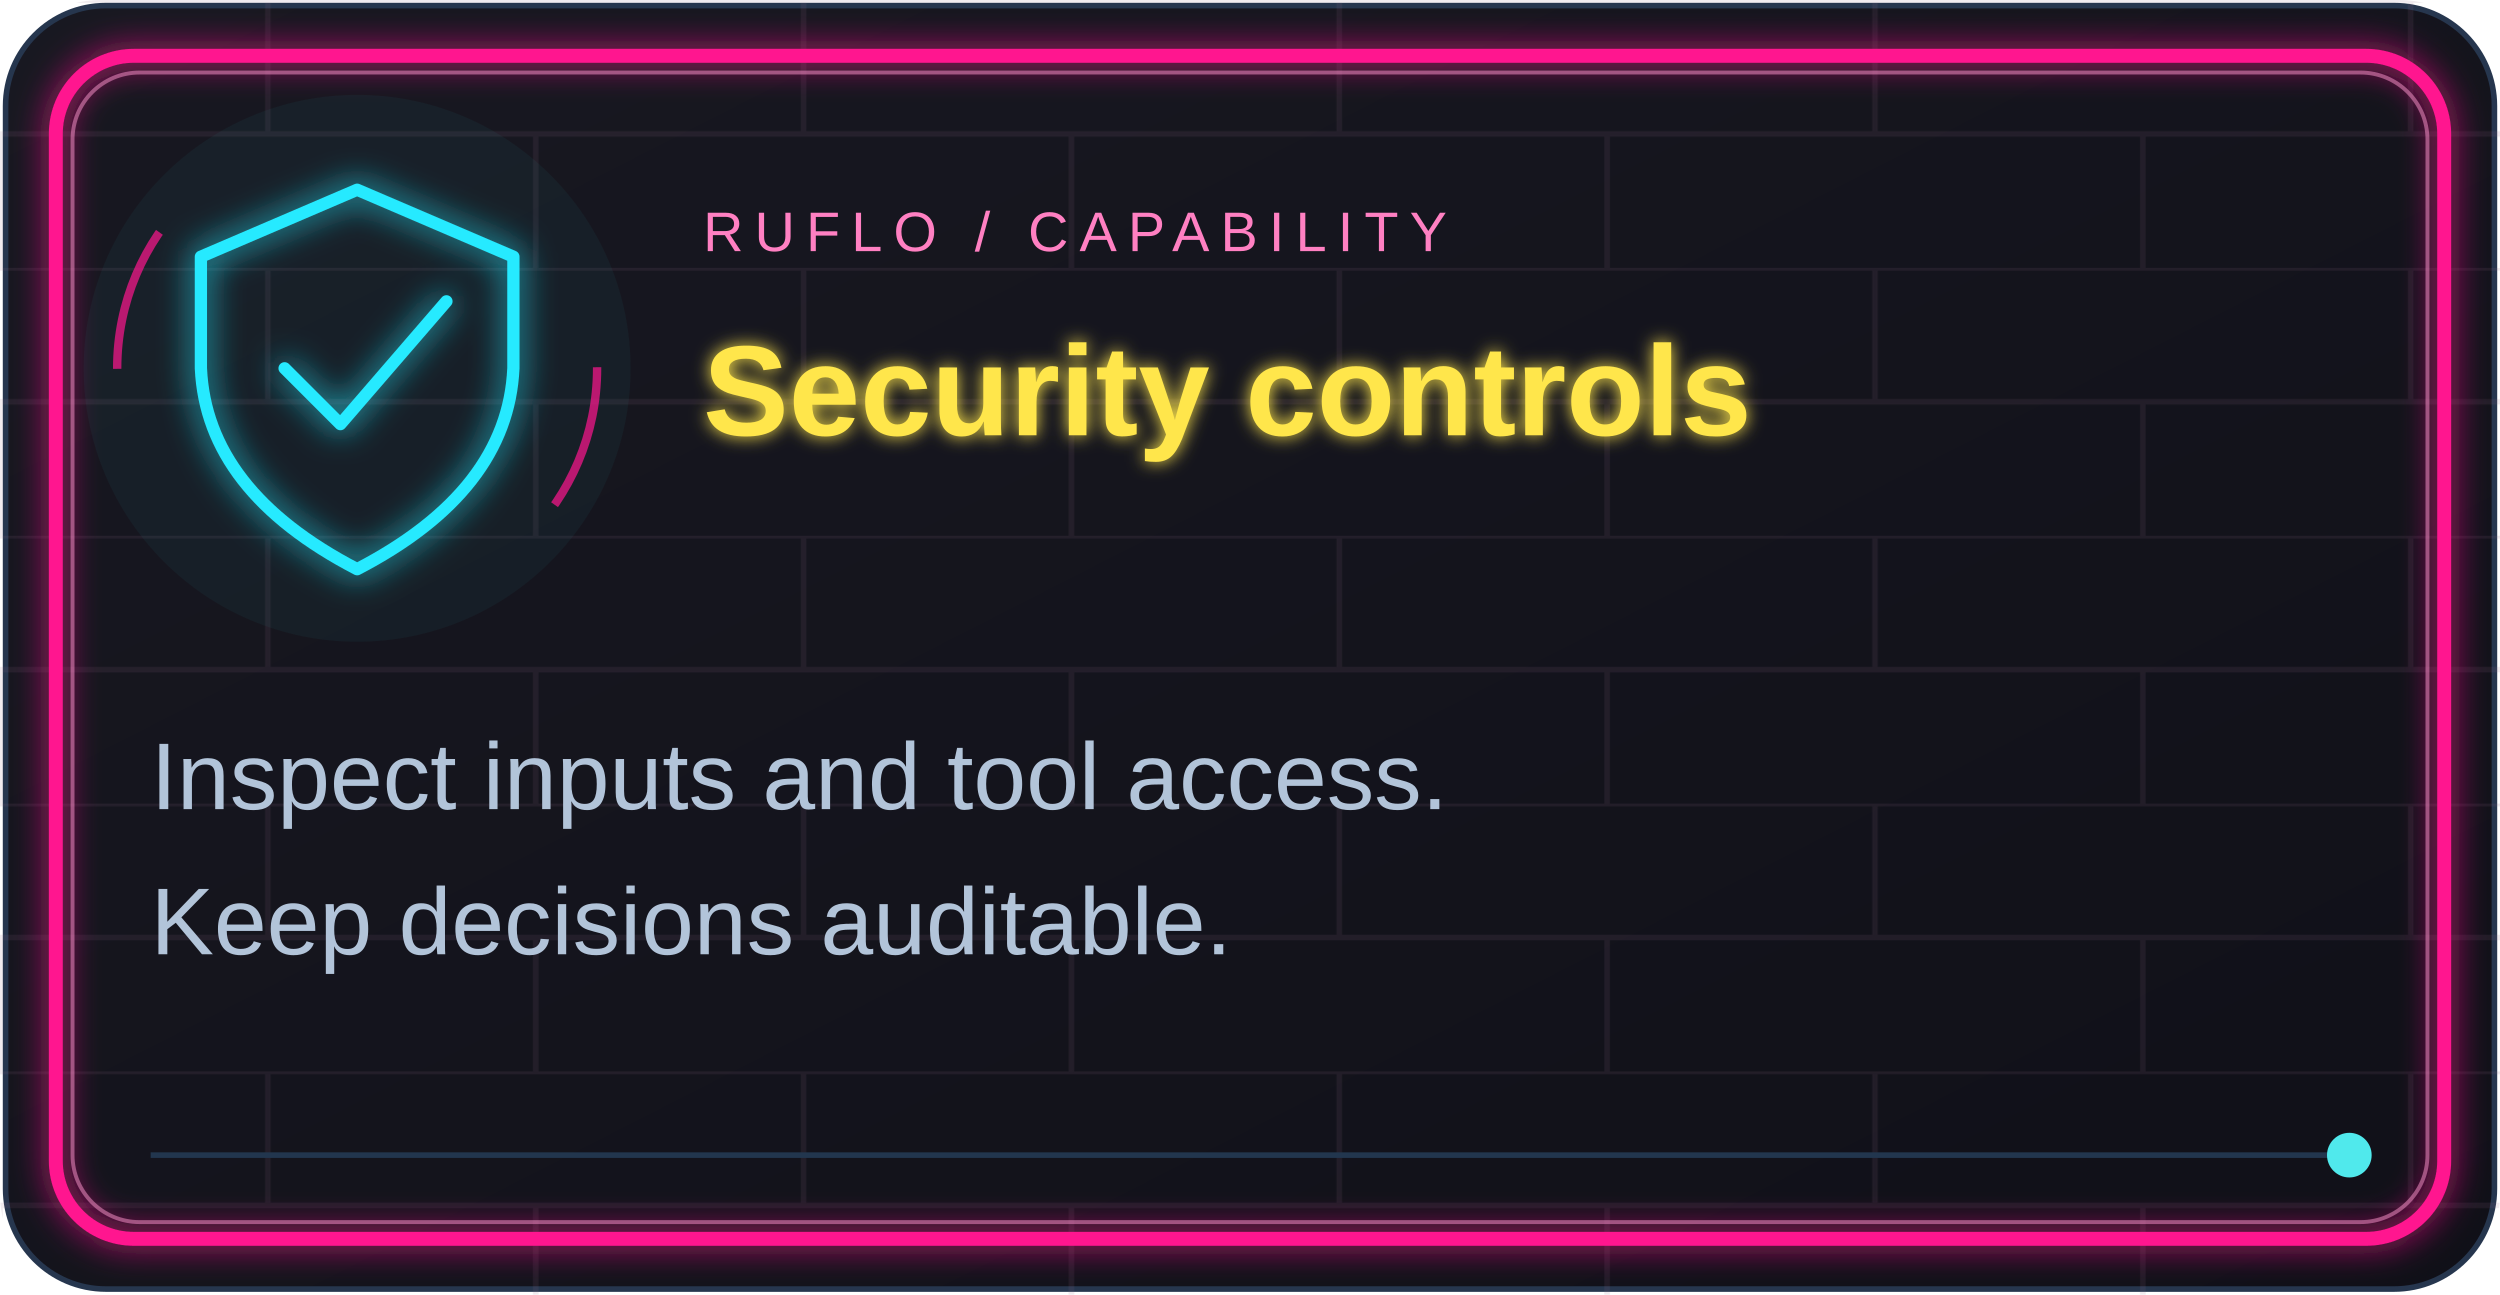
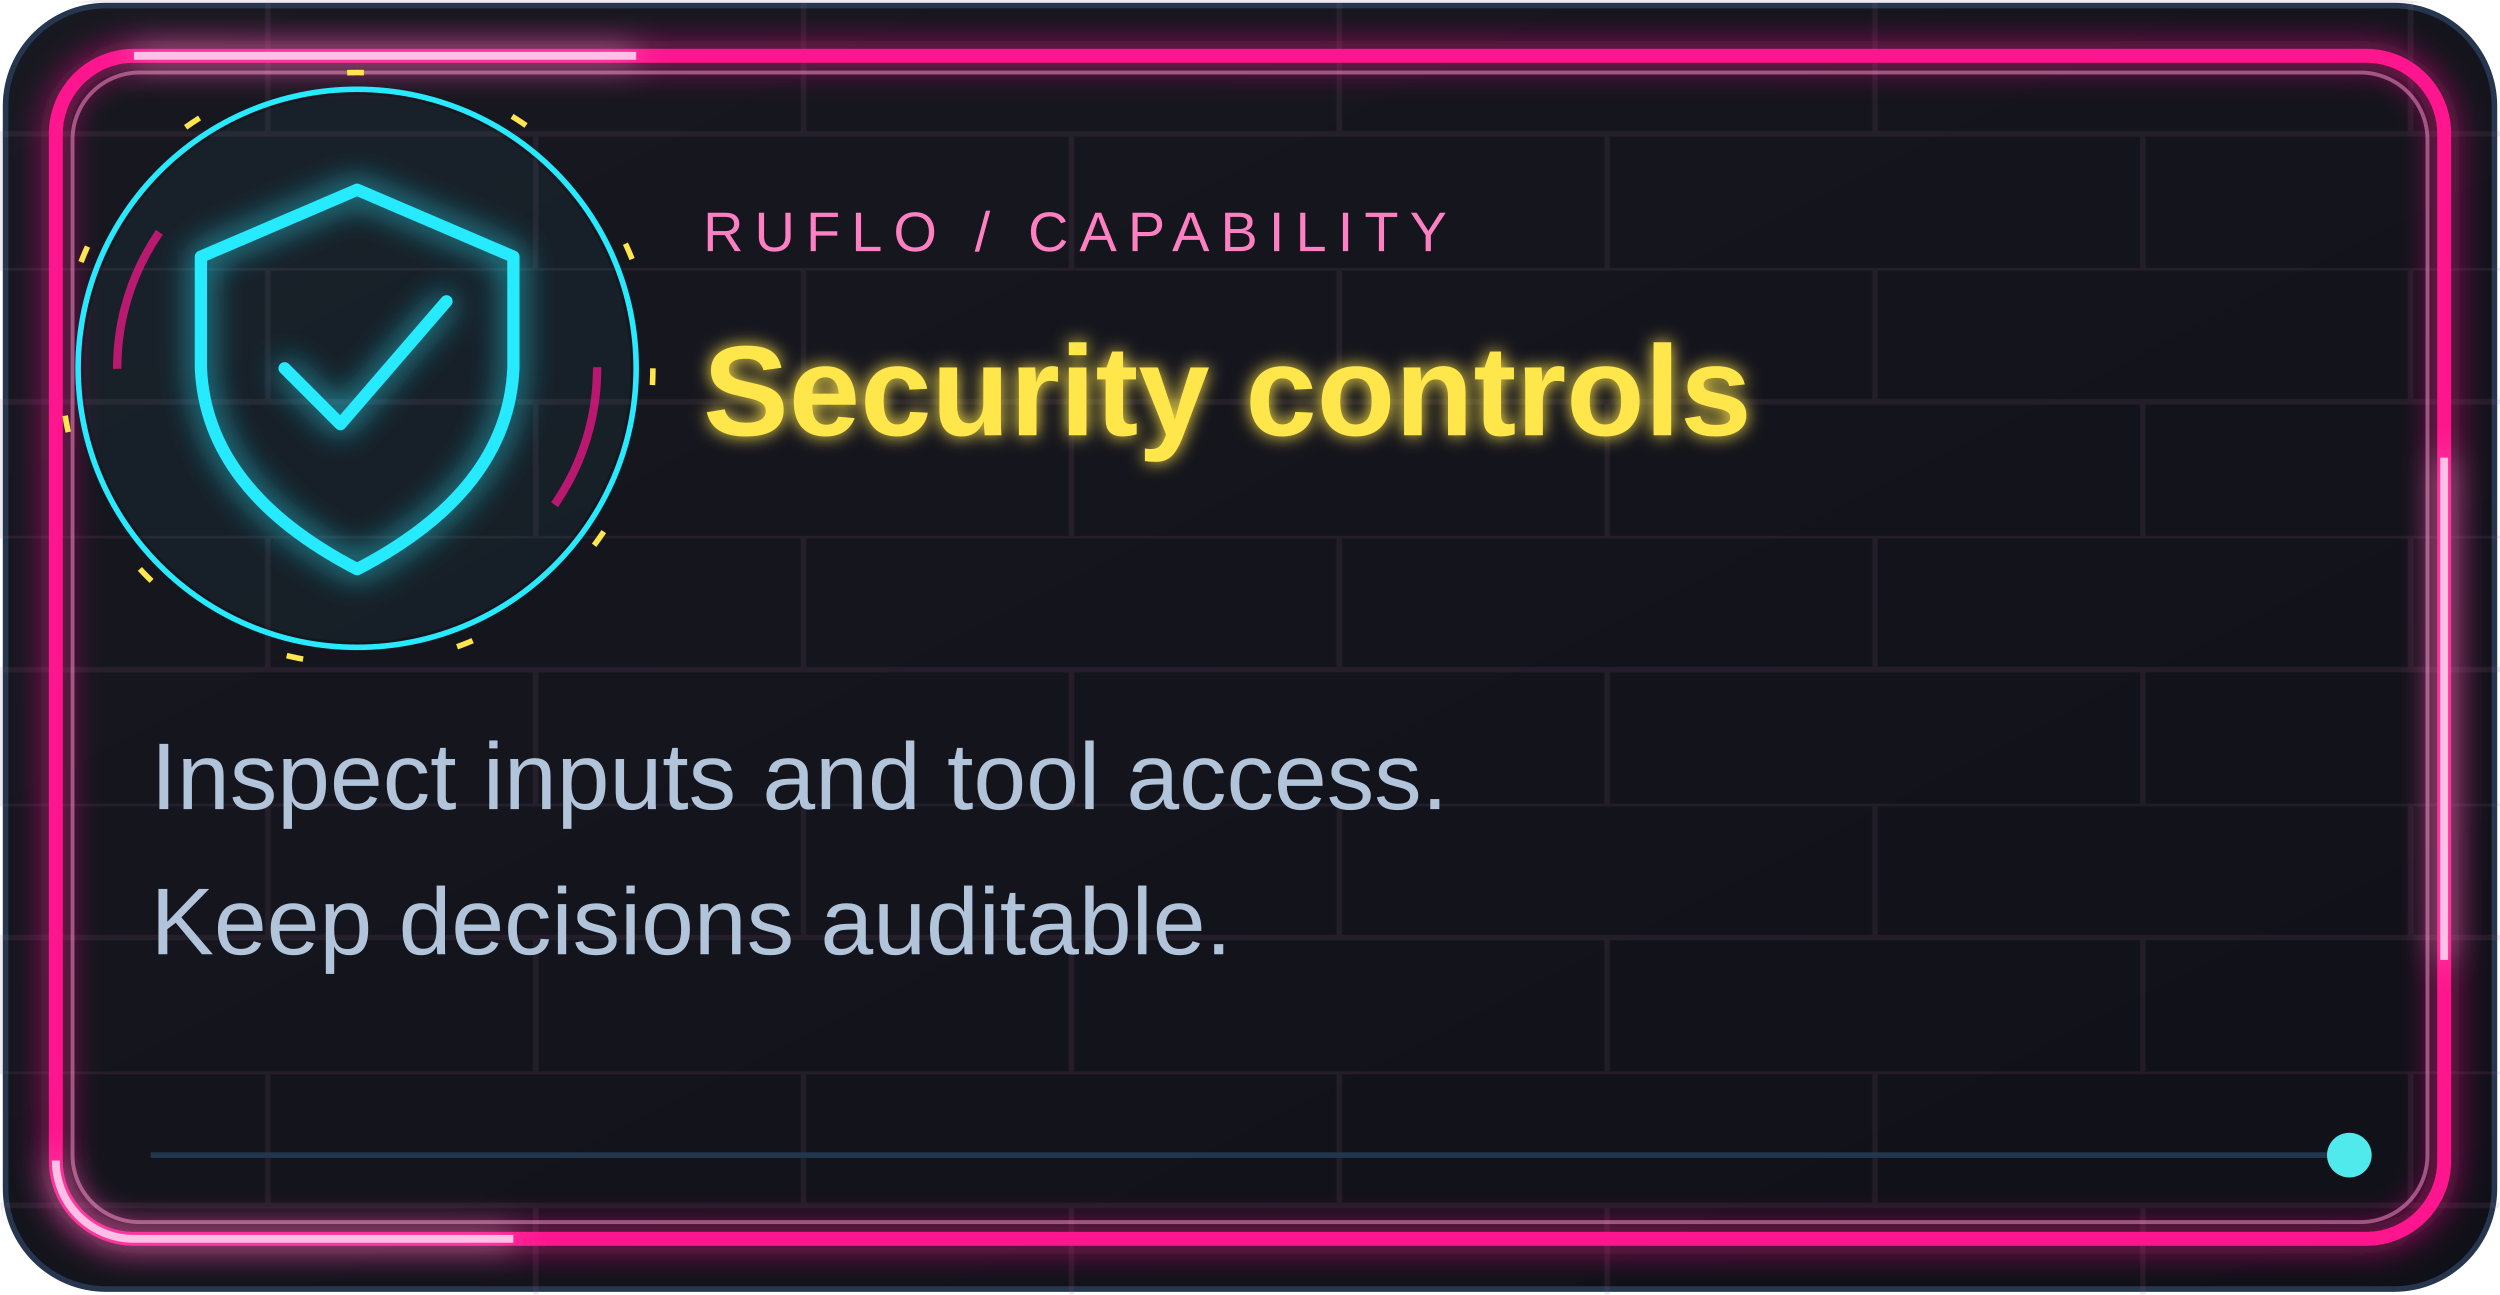
<svg xmlns="http://www.w3.org/2000/svg" width="448" height="232" viewBox="0 0 448 232" role="img" aria-labelledby="title desc">
  <defs>
    <linearGradient id="bg" x2="1" y2="1">
      <stop stop-color="#181821" />
      <stop offset="1" stop-color="#101018" />
    </linearGradient>
    <linearGradient id="neon">
      <stop stop-color="#27eaff" />
      <stop offset=".55" stop-color="#ffe32e" />
      <stop offset="1" stop-color="#ff168f" />
    </linearGradient>
    <filter id="glow" x="-60%" y="-100%" width="220%" height="300%">
      <feGaussianBlur stdDeviation="3" />
      <feMerge>
        <feMergeNode />
        <feMergeNode in="SourceGraphic" />
      </feMerge>
    </filter>
    <filter id="soft" x="-20%" y="-80%" width="140%" height="260%">
      <feGaussianBlur stdDeviation="1.5" />
      <feMerge>
        <feMergeNode />
        <feMergeNode in="SourceGraphic" />
      </feMerge>
    </filter>
    <pattern id="grid" width="96" height="48" patternUnits="userSpaceOnUse">
      <path d="M0 0H96M0 24H96M48 0V24M0 24V48M96 24V48" fill="none" stroke="#8d6683" stroke-opacity=".13" />
    </pattern>
  </defs>
-   <style>text{font-family:Arial,Helvetica,sans-serif}.mono{font-family:monospace}.flow{stroke-dasharray:12 40;animation:flow 5s linear infinite;filter:url(#glow)}.tube{filter:url(#glow);animation:flicker 13s linear infinite}.tube2{filter:url(#glow);animation:flicker 17s 3s linear infinite}.gold{fill:#ffe64c;filter:url(#soft)}@keyframes flicker{0%,43%,45%,47%,100%{opacity:1}44%,46%{opacity:.55}}.orbit{transform-box:fill-box;transform-origin:center;animation:spin 14s linear infinite}.pulse{animation:pulse 3s ease-in-out infinite}.rise{animation:rise 7s ease-in-out infinite}@keyframes flow{to{stroke-dashoffset:-208}}@keyframes spin{to{transform:rotate(360deg)}}@keyframes pulse{0%,100%{opacity:.45}50%{opacity:1}}@keyframes rise{0%,100%{transform:translateY(0)}50%{transform:translateY(-5px)}}@media(prefers-reduced-motion:reduce){*{animation:none!important}}</style>
+   <style>text{font-family:Arial,Helvetica,sans-serif}.mono{font-family:monospace}.flow{stroke-dasharray:12 40;animation:flow 5s linear infinite;filter:url(#glow)}.tube{filter:url(#glow);animation:flicker 13s linear infinite}.tube2{filter:url(#glow);animation:flicker 17s 3s linear infinite}.gold{fill:#ffe64c;filter:url(#soft)}@keyframes flicker{0%,43%,45%,47%,100%{opacity:1}44%,46%{opacity:.55}}.orbit{transform-box:fill-box;transform-origin:center;animation:spin 14s linear infinite}.pulse{animation:pulse 3s ease-in-out infinite}.rise{animation:rise 7s ease-in-out infinite}@keyframes flow{to{stroke-dashoffset:-208}}@keyframes spin{to{transform:rotate(360deg)}}@keyframes pulse{0%,100%{opacity:.45}50%{opacity:1}}@keyframes rise{0%,100%{transform:translateY(0)}50%{transform:translateY(-5px)}}@media(prefers-reduced-motion:reduce){*{animation:none!important}}.rim{stroke-dasharray:90 390;animation:rim 9s linear infinite;filter:url(#glow)}.sweep{animation:sweep 8s ease-in-out infinite;opacity:.18}.halo{transform-box:fill-box;transform-origin:center;animation:halo 4s ease-out infinite}.equalizer{transform-box:fill-box;transform-origin:bottom;animation:eq 1.6s ease-in-out infinite alternate}@keyframes rim{to{stroke-dashoffset:-960}}@keyframes sweep{0%,100%{transform:translateX(-200px);opacity:0}30%,70%{opacity:.18}85%{transform:translateX(1100px);opacity:0}}@keyframes halo{0%{transform:scale(.8);opacity:0}25%{opacity:.4}100%{transform:scale(1.25);opacity:0}}@keyframes eq{from{transform:scaleY(.3)}to{transform:scaleY(1)}}@media(prefers-reduced-motion:reduce){*{animation:none!important}.sweep,.halo{display:none}}</style>
  <rect x="1" y="1" width="446" height="230" rx="18" fill="url(#bg)" stroke="#26364e" />
  <rect width="448" height="232" rx="18" fill="url(#grid)" />
  <rect x="10" y="10" width="428" height="212" rx="14" fill="none" stroke="#ff168f" stroke-width="2.5" class="tube" />
  <rect x="13" y="13" width="422" height="206" rx="12" fill="none" stroke="#ff9ad0" stroke-opacity=".5" stroke-width=".7" />
+   <rect class="rim" x="10" y="10" width="428" height="212" rx="14" fill="none" stroke="#ffc0e5" stroke-width="1.4" />
  <g transform="translate(64 66)">
    <circle class="pulse" r="49" fill="#36e5e9" fill-opacity=".045" />
    <g class="tube2" fill="none" stroke="#26eaff" stroke-width="2.2" stroke-linecap="round" stroke-linejoin="round">
      <path d="M0 -32L28 -20V0Q27 22 0 36Q-27 22 -28 0V-20Z" />
      <path d="M-13 0L-3 10L16 -12" />
    </g>
+     <circle class="halo" r="50" fill="none" stroke="#27eaff" stroke-width="1" />
+     <circle class="orbit" style="animation-direction:reverse;animation-duration:21s" r="53" fill="none" stroke="#ffe64c" stroke-width="1" stroke-dasharray="3 28" />
    <circle class="orbit" r="43" fill="none" stroke="#ff168f" stroke-width="1.5" stroke-dasharray="26 109" opacity=".7" />
  </g>
  <text x="126" y="45" fill="#ff80c2" font-size="10" letter-spacing="2">RUFLO / CAPABILITY</text>
  <text x="126" y="78" class="gold" font-size="23" font-weight="700">Security controls</text>
  <text x="27" y="145" fill="#b2c4d9" font-size="17">Inspect inputs and tool access.</text>
  <text x="27" y="171" fill="#b2c4d9" font-size="17">Keep decisions auditable.</text>
  <path d="M27 207H421" stroke="#22364e" />
  <path class="flow" d="M27 207H421" stroke="url(#neon)" stroke-width="2" />
  <circle class="pulse" cx="421" cy="207" r="4" fill="#50e9ec" />
</svg>
